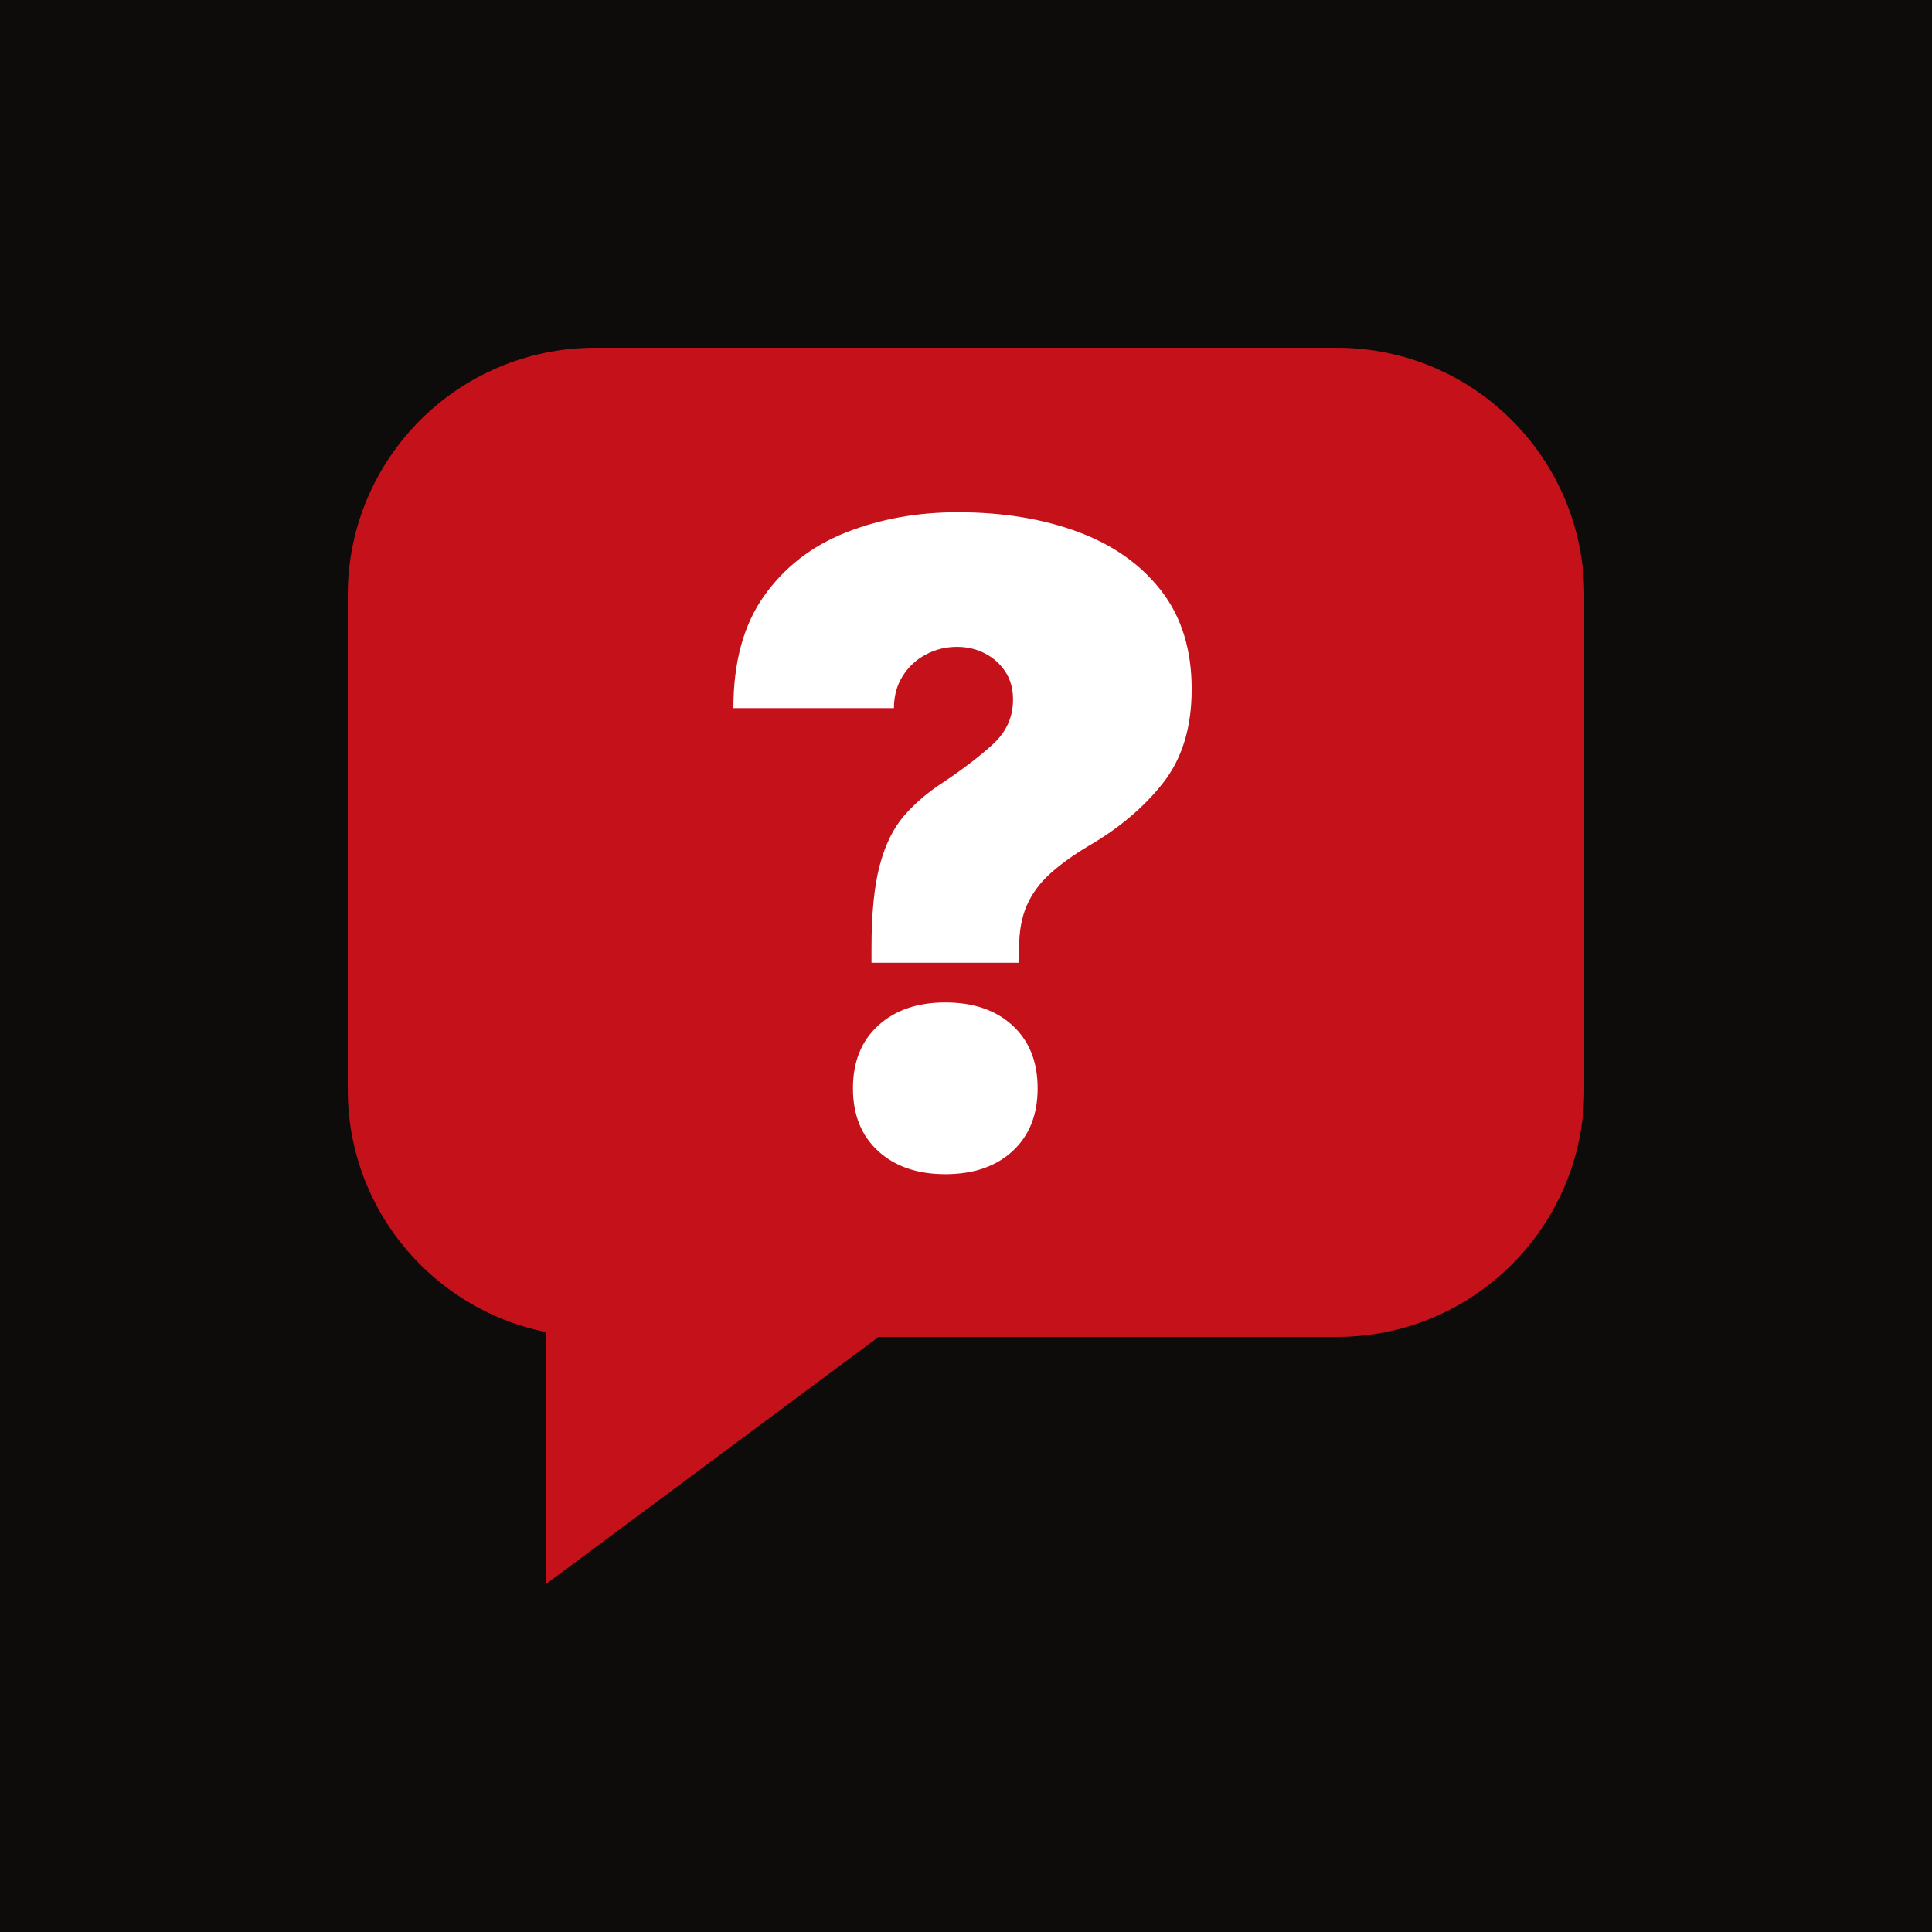
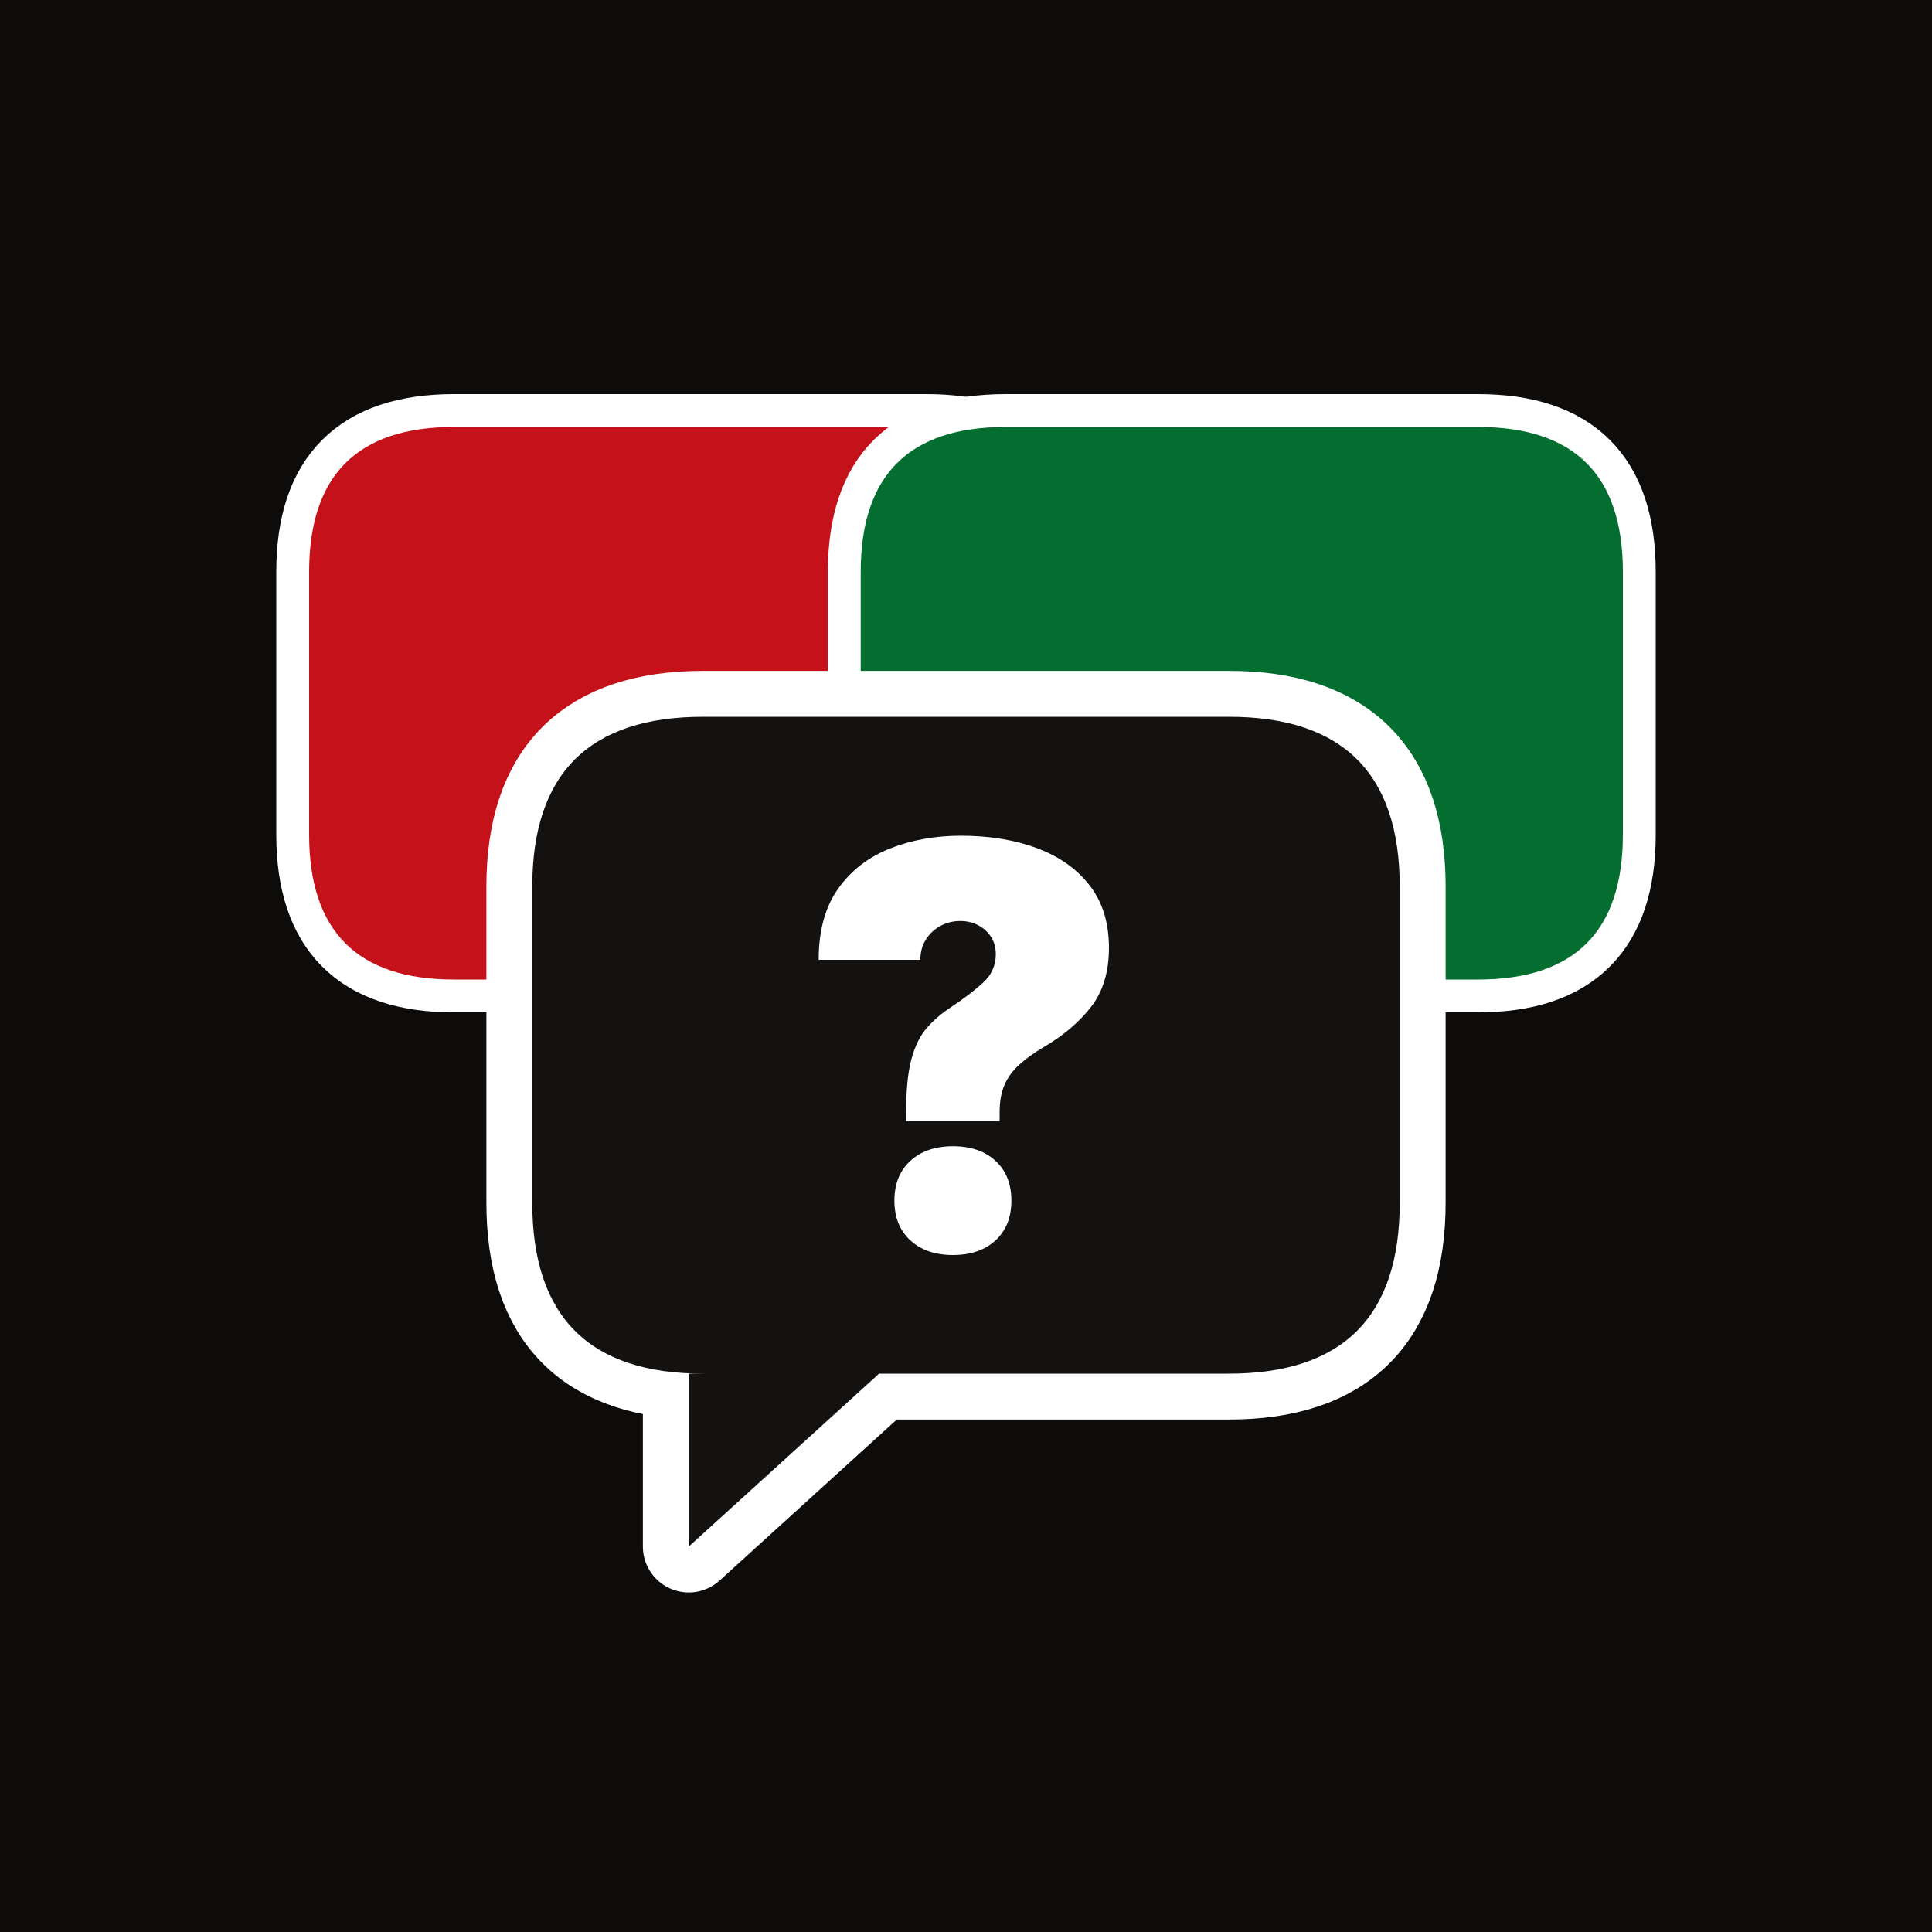
<svg xmlns="http://www.w3.org/2000/svg" viewBox="0 0 200 200" width="512" height="512">
  <rect width="200" height="200" fill="#0E0C0B" />
-   <rect x="36.0" y="36.0" width="128.0" height="102.4" rx="25.6" fill="#C4111A" />
-   <path d="M56.5,137.4 L56.5,164.0 L92.3,137.4 Z" fill="#C4111A" />
-   <path d="M90.217 99.663V98.144Q90.217 92.784 91.066 89.59Q91.915 86.396 93.567 84.475Q95.22 82.554 97.632 80.991Q100.715 78.936 102.792 77.037Q104.869 75.139 104.869 72.414Q104.869 70.761 104.087 69.555Q103.306 68.349 101.988 67.656Q100.67 66.964 99.062 66.964Q97.32 66.964 95.823 67.768Q94.327 68.572 93.433 70.002Q92.54 71.431 92.54 73.307H75.922Q75.922 66.16 79.094 61.693Q82.266 57.226 87.559 55.126Q92.853 53.027 99.151 53.027Q106.12 53.027 111.592 55.059Q117.064 57.092 120.214 61.157Q123.363 65.222 123.363 71.342Q123.363 77.283 120.392 81.058Q117.422 84.832 112.642 87.602Q110.319 88.987 108.711 90.439Q107.103 91.89 106.299 93.722Q105.495 95.554 105.495 98.144V99.663ZM97.856 121.552Q93.523 121.552 90.909 119.162Q88.296 116.772 88.296 112.663Q88.296 108.553 90.909 106.163Q93.523 103.773 97.856 103.773Q102.234 103.773 104.824 106.163Q107.415 108.553 107.415 112.663Q107.415 116.772 104.824 119.162Q102.234 121.552 97.856 121.552Z" fill="#FFFFFF" />
+   <path d="M47.0,44.2 H95.9 Q110.9,44.2 110.9,59.2 V86.4 Q110.9,101.4 95.9,101.4 H47.0 Q32.0,101.4 32.0,86.4 V59.2 Q32.0,44.2 47.0,44.2 Z" fill="#FFFFFF" stroke="#FFFFFF" stroke-width="6.8" stroke-linejoin="round" />
+   <path d="M47.0,44.2 H95.9 Q110.9,44.2 110.9,59.2 V86.4 Q110.9,101.4 95.9,101.4 H47.0 Q32.0,101.4 32.0,86.4 V59.2 Q32.0,44.2 47.0,44.2 Z" fill="#C4111A" />
+   <path d="M104.1,44.2 H153.0 Q168.0,44.2 168.0,59.2 V86.4 Q168.0,101.4 153.0,101.4 H104.1 Q89.1,101.4 89.1,86.4 V59.2 Q89.1,44.2 104.1,44.2 Z" fill="#FFFFFF" stroke="#FFFFFF" stroke-width="6.8" stroke-linejoin="round" />
+   <path d="M104.1,44.2 H153.0 Q168.0,44.2 168.0,59.2 V86.4 Q168.0,101.4 153.0,101.4 H104.1 Q89.1,101.4 89.1,86.4 V59.2 Q89.1,44.2 104.1,44.2 Z" fill="#046E30" />
+   <path d="M72.8,74.2 H127.2 Q144.9,74.2 144.9,91.8 V124.5 Q144.9,142.2 127.2,142.2 H91.0 L71.3,160.1 L71.3,142.2 H72.8 Q55.1,142.2 55.1,124.5 V91.8 Q55.1,74.2 72.8,74.2 Z" fill="#FFFFFF" stroke="#FFFFFF" stroke-width="9.5" stroke-linejoin="round" />
+   <path d="M72.8,74.2 H127.2 Q144.9,74.2 144.9,91.8 V124.5 Q144.9,142.2 127.2,142.2 H91.0 L71.3,160.1 L71.3,142.2 H72.8 Q55.1,142.2 55.1,124.5 V91.8 Q55.1,74.2 72.8,74.2 Z" fill="#141210" />
+   <path d="M93.803 116.054V115.092Q93.803 111.697 94.341 109.674Q94.879 107.651 95.925 106.434Q96.972 105.217 98.5 104.227Q100.453 102.925 101.768 101.723Q103.084 100.52 103.084 98.794Q103.084 97.747 102.589 96.983Q102.094 96.219 101.259 95.781Q100.424 95.342 99.406 95.342Q98.302 95.342 97.354 95.852Q96.406 96.361 95.841 97.266Q95.275 98.172 95.275 99.36H84.749Q84.749 94.833 86.758 92.003Q88.767 89.174 92.12 87.844Q95.473 86.514 99.462 86.514Q103.876 86.514 107.343 87.802Q110.809 89.089 112.804 91.664Q114.798 94.239 114.798 98.115Q114.798 101.878 112.917 104.269Q111.035 106.66 108.008 108.415Q106.536 109.292 105.518 110.211Q104.499 111.131 103.99 112.291Q103.48 113.451 103.48 115.092V116.054ZM98.642 129.919Q95.897 129.919 94.242 128.405Q92.587 126.891 92.587 124.288Q92.587 121.685 94.242 120.171Q95.897 118.658 98.642 118.658Q101.415 118.658 103.056 120.171Q104.697 121.685 104.697 124.288Q104.697 126.891 103.056 128.405Q101.415 129.919 98.642 129.919Z" fill="#FFFFFF" />
</svg>
